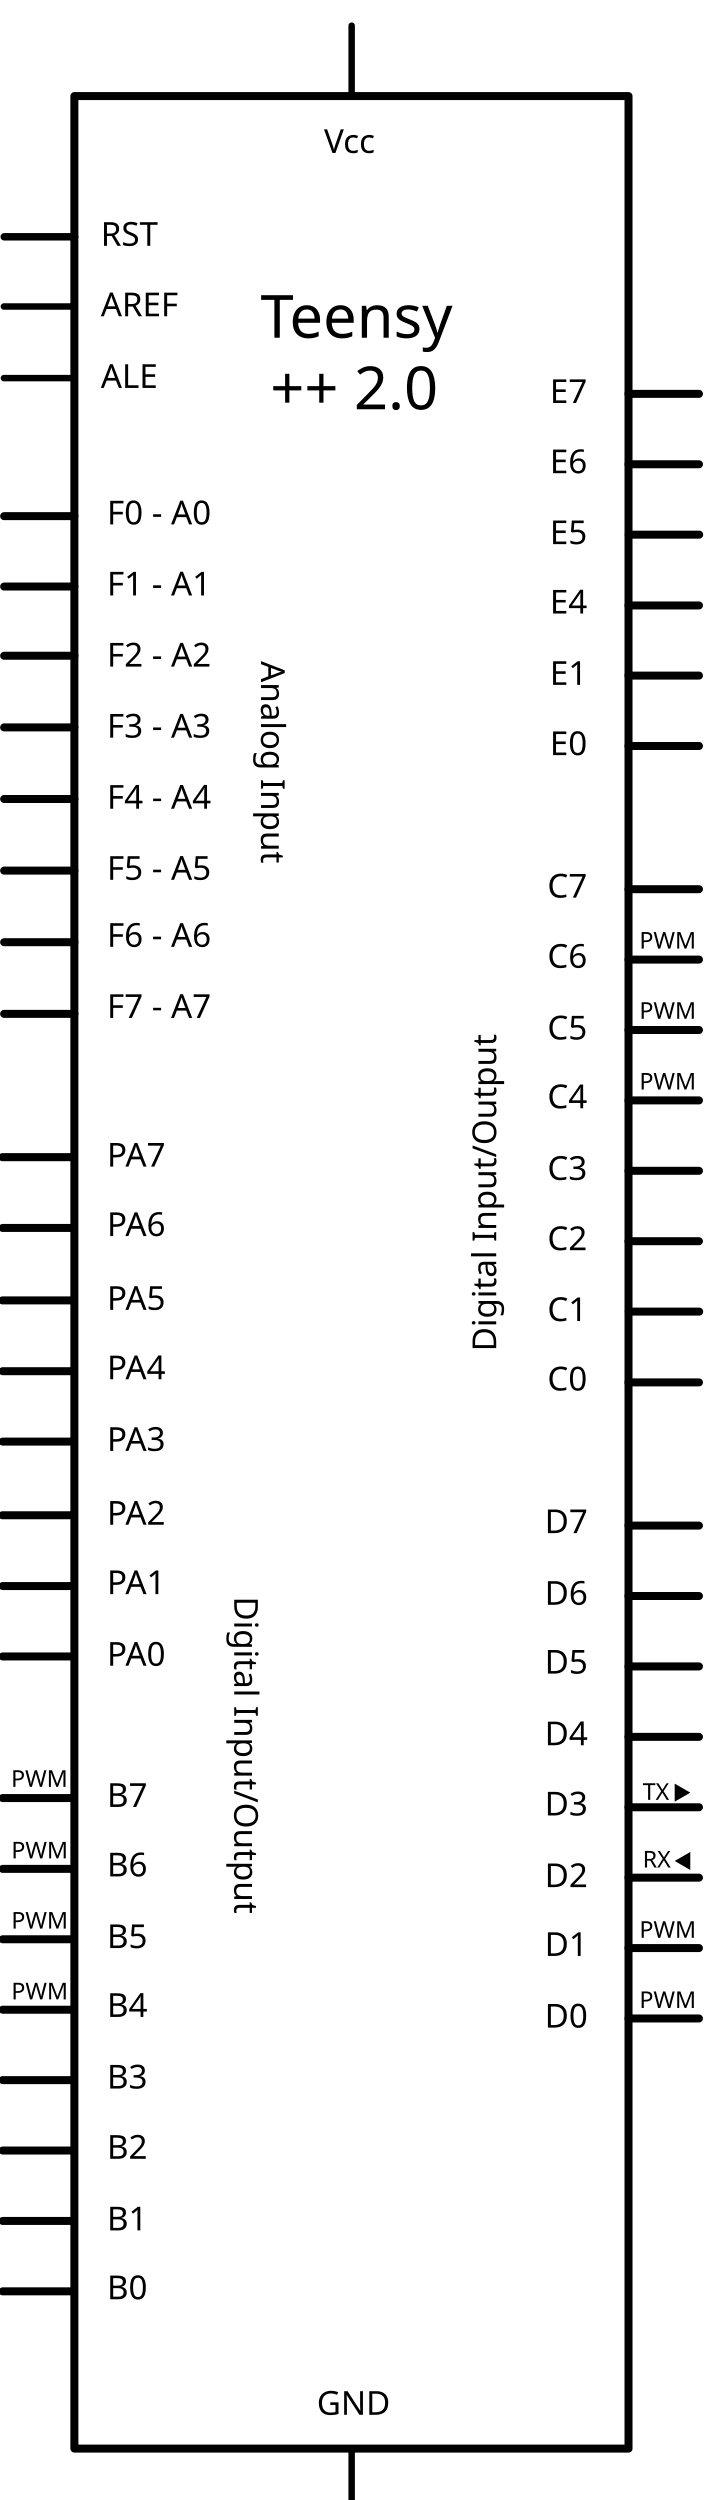
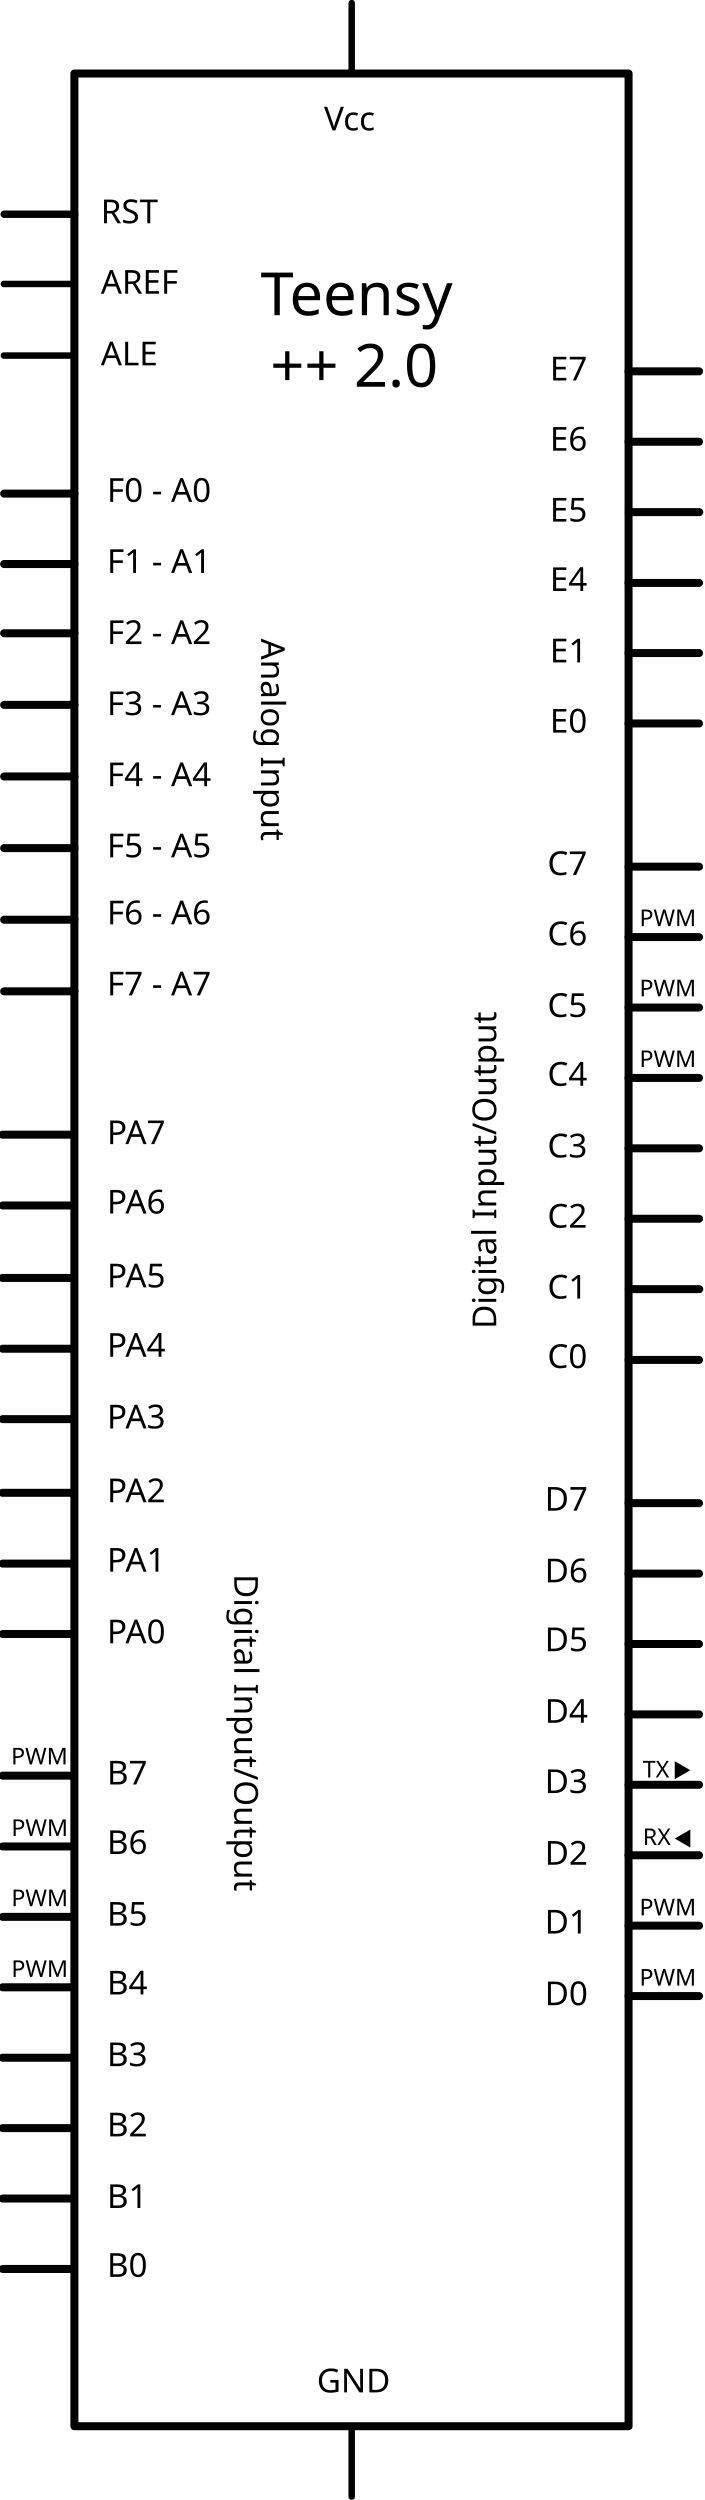
- <svg xmlns="http://www.w3.org/2000/svg" width="2.952in" x="0px" version="1.1" y="0px" height="10.472in" viewBox="0 0 212.554 753.955" baseProfile="basic" id="svg" xml:space="preserve">
+ <svg xmlns="http://www.w3.org/2000/svg" version="1.1" id="svg" x="0px" y="0px" width="212.555px" height="753.955px" viewBox="0 0 212.555 753.955" enable-background="new 0 0 212.555 753.955" xml:space="preserve">
  <g id="schematic">
-     <rect width="167.133" x="22.432" y="28.946" fill="none" height="709.532" stroke="#000000" stroke-linejoin="round" stroke-linecap="round" stroke-width="2.415" />
-     <line fill="none" stroke="#000000" stroke-linejoin="round" stroke-linecap="round" y1="71.386" stroke-width="2.249" x1="1.277" y2="71.386" x2="22.513" />
-     <line fill="none" stroke="#000000" stroke-linejoin="round" stroke-linecap="round" y1="155.645" stroke-width="2.415" x1="1.245" y2="155.645" x2="22.432" />
-     <line fill="none" stroke="#000000" stroke-linejoin="round" stroke-linecap="round" y1="176.88" stroke-width="2.415" x1="1.245" y2="176.88" x2="22.432" />
-     <line fill="none" stroke="#000000" stroke-linejoin="round" stroke-linecap="round" y1="197.751" stroke-width="2.415" x1="1.245" y2="197.751" x2="22.432" />
-     <line fill="none" stroke="#000000" stroke-linejoin="round" stroke-linecap="round" y1="219.352" stroke-width="2.415" x1="1.245" y2="219.352" x2="22.432" />
-     <line fill="none" stroke="#000000" stroke-linejoin="round" stroke-linecap="round" y1="240.95" stroke-width="2.415" x1="1.245" y2="240.95" x2="22.432" />
-     <line fill="none" stroke="#000000" stroke-linejoin="round" stroke-linecap="round" y1="262.55" stroke-width="2.415" x1="1.245" y2="262.55" x2="22.432" />
-     <line fill="none" stroke="#000000" stroke-linejoin="round" stroke-linecap="round" y1="478.329" stroke-width="2.415" x1="0.815" y2="478.329" x2="22.057" />
-     <line fill="none" stroke="#000000" stroke-linejoin="round" stroke-linecap="round" y1="499.565" stroke-width="2.415" x1="0.815" y2="499.565" x2="22.057" />
-     <line fill="none" stroke="#000000" stroke-linejoin="round" stroke-linecap="round" y1="563.638" stroke-width="2.415" x1="0.815" y2="563.638" x2="22.057" />
-     <line fill="none" stroke="#000000" stroke-linejoin="round" stroke-linecap="round" y1="584.874" stroke-width="2.415" x1="0.815" y2="584.874" x2="22.057" />
-     <line fill="none" stroke="#000000" stroke-linejoin="round" stroke-linecap="round" y1="606.111" stroke-width="2.415" x1="0.815" y2="606.111" x2="22.057" />
-     <line fill="none" stroke="#000000" stroke-linejoin="round" stroke-linecap="round" y1="627.347" stroke-width="2.415" x1="0.815" y2="627.347" x2="22.057" />
-     <line fill="none" stroke="#000000" stroke-linejoin="round" stroke-linecap="round" y1="648.582" stroke-width="2.415" x1="0.815" y2="648.582" x2="22.057" />
-     <line fill="none" stroke="#000000" stroke-linejoin="round" stroke-linecap="round" y1="669.82" stroke-width="2.415" x1="0.815" y2="669.82" x2="22.057" />
-     <line fill="none" stroke="#000000" stroke-linejoin="round" stroke-linecap="round" y1="691.057" stroke-width="2.415" x1="0.815" y2="691.057" x2="22.057" />
-     <line fill="none" stroke="#000000" stroke-linejoin="round" stroke-linecap="round" y1="118.765" stroke-width="2.415" x1="210.807" y2="118.765" x2="189.564" />
-     <line fill="none" stroke="#000000" stroke-linejoin="round" stroke-linecap="round" y1="140" stroke-width="2.415" x1="210.807" y2="140" x2="189.564" />
-     <text font-family="DroidSans" transform="matrix(1 0 0 1 30.4038 74.1035)" font-size="9.989">RST</text>
-     <text font-family="DroidSans" transform="matrix(1 0 0 1 30.4038 95.3633)" font-size="9.989">AREF</text>
-     <text font-family="DroidSans" transform="matrix(1 0 0 1 32.2759 158.1357)" font-size="9.989">F0 - A0</text>
-     <text font-family="DroidSans" transform="matrix(1 0 0 1 32.2759 179.5713)" font-size="9.989">F1 - A1</text>
-     <text font-family="DroidSans" transform="matrix(1 0 0 1 32.2759 201.0107)" font-size="9.989">F2 - A2</text>
-     <text font-family="DroidSans" transform="matrix(1 0 0 1 32.2759 222.4482)" font-size="9.989">F3 - A3</text>
-     <text font-family="DroidSans" transform="matrix(1 0 0 1 32.2759 243.8857)" font-size="9.989">F4 - A4</text>
-     <text font-family="DroidSans" transform="matrix(1 0 0 1 32.2759 265.3252)" font-size="9.989">F5 - A5</text>
-     <line fill="none" stroke="#000000" stroke-linejoin="round" stroke-linecap="round" y1="284.149" stroke-width="2.415" x1="1.245" y2="284.149" x2="22.432" />
-     <line fill="none" stroke="#000000" stroke-linejoin="round" stroke-linecap="round" y1="305.751" stroke-width="2.415" x1="1.245" y2="305.751" x2="22.432" />
-     <text font-family="DroidSans" transform="matrix(1 0 0 1 32.2759 285.5459)" font-size="9.989">F6 - A6</text>
-     <text font-family="DroidSans" transform="matrix(1 0 0 1 32.2759 306.9814)" font-size="9.989">F7 - A7</text>
-     <line fill="none" stroke="#000000" stroke-linejoin="round" stroke-linecap="round" y1="28.946" stroke-width="1.952" x1="106.064" y2="7.711" x2="106.064" />
-     <line fill="none" stroke="#000000" stroke-linejoin="round" stroke-linecap="round" y1="92.411" stroke-width="1.952" x1="22.404" y2="92.411" x2="1.169" />
-     <text font-family="DroidSans" transform="matrix(1 0 0 1 30.4038 116.9629)" font-size="9.989">ALE</text>
-     <line fill="none" stroke="#000000" stroke-linejoin="round" stroke-linecap="round" y1="114.011" stroke-width="1.952" x1="22.404" y2="114.011" x2="1.169" />
-     <text font-family="DroidSans" transform="matrix(1 0 0 1 97.7231 46.1074)" font-size="9.989">Vcc</text>
-     <text font-family="DroidSans" transform="matrix(0 1 -1 0 78.7188 199.3696)" font-size="9.989">Analog Input</text>
-     <text font-family="DroidSans" transform="matrix(1 0 0 1 32.2759 480.7656)" font-size="9.989">PA1</text>
-     <text font-family="DroidSans" transform="matrix(1 0 0 1 32.2759 502.375)" font-size="9.989">PA0</text>
-     <text font-family="DroidSans" transform="matrix(1 0 0 1 32.2759 565.9131)" font-size="9.989">B6</text>
-     <text font-family="DroidSans" transform="matrix(1 0 0 1 32.2759 587.5244)" font-size="9.989">B5</text>
-     <text font-family="DroidSans" transform="matrix(1 0 0 1 32.2759 608.2822)" font-size="9.989">B4</text>
-     <text font-family="DroidSans" transform="matrix(1 0 0 1 32.2759 629.8877)" font-size="9.989">B3</text>
-     <text font-family="DroidSans" transform="matrix(1 0 0 1 32.2759 651.0713)" font-size="9.989">B2</text>
-     <text font-family="DroidSans" transform="matrix(1 0 0 1 32.2759 672.6787)" font-size="9.989">B1</text>
-     <text font-family="DroidSans" transform="matrix(1 0 0 1 3.4248 602.9922)" font-size="6.992">PWM</text>
-     <text font-family="DroidSans" transform="matrix(1 0 0 1 3.4248 581.6543)" font-size="6.992">PWM</text>
-     <text font-family="DroidSans" transform="matrix(1 0 0 1 3.4248 560.4805)" font-size="6.992">PWM</text>
-     <text font-family="DroidSans" transform="matrix(1 0 0 1 3.3472 538.8926)" font-size="6.992">PWM</text>
-     <text font-family="DroidSans" transform="matrix(1 0 0 1 32.2759 693.4346)" font-size="9.989">B0</text>
-     <text font-family="DroidSans" transform="matrix(1 0 0 1 165.8496 121.5166)" font-size="9.989">E7</text>
-     <text font-family="DroidSans" transform="matrix(1 0 0 1 165.8496 142.6982)" font-size="9.989">E6</text>
-     <text font-family="DroidSans" transform="matrix(0 -1 1 0 149.6582 407.5244)" font-size="9.989">Digital Input/Output</text>
-     <text font-family="DroidSans" transform="matrix(0 1 -1 0 70.6445 481.498)" font-size="9.989">Digital Input/Output</text>
+     <rect x="22.433" y="22.168" fill="none" stroke="#000000" stroke-width="2.415" stroke-linecap="round" stroke-linejoin="round" width="167.133" height="709.532" />
+     <line fill="none" stroke="#000000" stroke-width="2.249" stroke-linecap="round" stroke-linejoin="round" x1="1.278" y1="64.609" x2="22.514" y2="64.609" />
+     <line fill="none" stroke="#000000" stroke-width="2.415" stroke-linecap="round" stroke-linejoin="round" x1="1.245" y1="148.867" x2="22.433" y2="148.867" />
+     <line fill="none" stroke="#000000" stroke-width="2.415" stroke-linecap="round" stroke-linejoin="round" x1="1.245" y1="170.103" x2="22.433" y2="170.103" />
+     <line fill="none" stroke="#000000" stroke-width="2.415" stroke-linecap="round" stroke-linejoin="round" x1="1.245" y1="190.974" x2="22.433" y2="190.974" />
+     <line fill="none" stroke="#000000" stroke-width="2.415" stroke-linecap="round" stroke-linejoin="round" x1="1.245" y1="212.574" x2="22.433" y2="212.574" />
+     <line fill="none" stroke="#000000" stroke-width="2.415" stroke-linecap="round" stroke-linejoin="round" x1="1.245" y1="234.173" x2="22.433" y2="234.173" />
+     <line fill="none" stroke="#000000" stroke-width="2.415" stroke-linecap="round" stroke-linejoin="round" x1="1.245" y1="255.773" x2="22.433" y2="255.773" />
+     <line fill="none" stroke="#000000" stroke-width="2.415" stroke-linecap="round" stroke-linejoin="round" x1="0.816" y1="471.551" x2="22.058" y2="471.551" />
+     <line fill="none" stroke="#000000" stroke-width="2.415" stroke-linecap="round" stroke-linejoin="round" x1="0.816" y1="492.787" x2="22.058" y2="492.787" />
+     <line fill="none" stroke="#000000" stroke-width="2.415" stroke-linecap="round" stroke-linejoin="round" x1="0.816" y1="556.861" x2="22.058" y2="556.861" />
+     <line fill="none" stroke="#000000" stroke-width="2.415" stroke-linecap="round" stroke-linejoin="round" x1="0.816" y1="578.096" x2="22.058" y2="578.096" />
+     <line fill="none" stroke="#000000" stroke-width="2.415" stroke-linecap="round" stroke-linejoin="round" x1="0.816" y1="599.333" x2="22.058" y2="599.333" />
+     <line fill="none" stroke="#000000" stroke-width="2.415" stroke-linecap="round" stroke-linejoin="round" x1="0.816" y1="620.57" x2="22.058" y2="620.57" />
+     <line fill="none" stroke="#000000" stroke-width="2.415" stroke-linecap="round" stroke-linejoin="round" x1="0.816" y1="641.804" x2="22.058" y2="641.804" />
+     <line fill="none" stroke="#000000" stroke-width="2.415" stroke-linecap="round" stroke-linejoin="round" x1="0.816" y1="663.042" x2="22.058" y2="663.042" />
+     <line fill="none" stroke="#000000" stroke-width="2.415" stroke-linecap="round" stroke-linejoin="round" x1="0.816" y1="684.28" x2="22.058" y2="684.28" />
+     <line fill="none" stroke="#000000" stroke-width="2.415" stroke-linecap="round" stroke-linejoin="round" x1="210.808" y1="111.988" x2="189.564" y2="111.988" />
+     <line fill="none" stroke="#000000" stroke-width="2.415" stroke-linecap="round" stroke-linejoin="round" x1="210.808" y1="133.223" x2="189.564" y2="133.223" />
+     <text transform="matrix(1 0 0 1 30.4041 67.3264)" font-family="'DroidSans'" font-size="9.989">RST</text>
+     <text transform="matrix(1 0 0 1 30.4041 88.5862)" font-family="'DroidSans'" font-size="9.989">AREF</text>
+     <text transform="matrix(1 0 0 1 32.2761 151.3577)" font-family="'DroidSans'" font-size="9.989">F0 - A0</text>
+     <text transform="matrix(1 0 0 1 32.2761 172.7932)" font-family="'DroidSans'" font-size="9.989">F1 - A1</text>
+     <text transform="matrix(1 0 0 1 32.2761 194.2327)" font-family="'DroidSans'" font-size="9.989">F2 - A2</text>
+     <text transform="matrix(1 0 0 1 32.2761 215.6702)" font-family="'DroidSans'" font-size="9.989">F3 - A3</text>
+     <text transform="matrix(1 0 0 1 32.2761 237.1077)" font-family="'DroidSans'" font-size="9.989">F4 - A4</text>
+     <text transform="matrix(1 0 0 1 32.2761 258.5471)" font-family="'DroidSans'" font-size="9.989">F5 - A5</text>
+     <line fill="none" stroke="#000000" stroke-width="2.415" stroke-linecap="round" stroke-linejoin="round" x1="1.245" y1="277.371" x2="22.433" y2="277.371" />
+     <line fill="none" stroke="#000000" stroke-width="2.415" stroke-linecap="round" stroke-linejoin="round" x1="1.245" y1="298.973" x2="22.433" y2="298.973" />
+     <text transform="matrix(1 0 0 1 32.2761 278.7678)" font-family="'DroidSans'" font-size="9.989">F6 - A6</text>
+     <text transform="matrix(1 0 0 1 32.2761 300.2034)" font-family="'DroidSans'" font-size="9.989">F7 - A7</text>
+     <line fill="none" stroke="#000000" stroke-width="1.952" stroke-linecap="round" stroke-linejoin="round" x1="106.065" y1="22.168" x2="106.065" y2="0.934" />
+     <line fill="none" stroke="#000000" stroke-width="1.952" stroke-linecap="round" stroke-linejoin="round" x1="22.405" y1="85.634" x2="1.169" y2="85.634" />
+     <text transform="matrix(1 0 0 1 30.4041 110.1858)" font-family="'DroidSans'" font-size="9.989">ALE</text>
+     <line fill="none" stroke="#000000" stroke-width="1.952" stroke-linecap="round" stroke-linejoin="round" x1="22.405" y1="107.234" x2="1.169" y2="107.234" />
+     <text transform="matrix(1 0 0 1 97.7234 39.3303)" font-family="'DroidSans'" font-size="9.989">Vcc</text>
+     <text transform="matrix(0 1 -1 0 78.7185 192.592)" font-family="'DroidSans'" font-size="9.989">Analog Input</text>
+     <text transform="matrix(1 0 0 1 32.2761 473.9875)" font-family="'DroidSans'" font-size="9.989">PA1</text>
+     <text transform="matrix(1 0 0 1 32.2761 495.5979)" font-family="'DroidSans'" font-size="9.989">PA0</text>
+     <text transform="matrix(1 0 0 1 32.2761 559.135)" font-family="'DroidSans'" font-size="9.989">B6</text>
+     <text transform="matrix(1 0 0 1 32.2761 580.7463)" font-family="'DroidSans'" font-size="9.989">B5</text>
+     <text transform="matrix(1 0 0 1 32.2761 601.5042)" font-family="'DroidSans'" font-size="9.989">B4</text>
+     <text transform="matrix(1 0 0 1 32.2761 623.1096)" font-family="'DroidSans'" font-size="9.989">B3</text>
+     <text transform="matrix(1 0 0 1 32.2761 644.2932)" font-family="'DroidSans'" font-size="9.989">B2</text>
+     <text transform="matrix(1 0 0 1 32.2761 665.9006)" font-family="'DroidSans'" font-size="9.989">B1</text>
+     <text transform="matrix(1 0 0 1 3.425 596.2151)" font-family="'DroidSans'" font-size="6.992">PWM</text>
+     <text transform="matrix(1 0 0 1 3.425 574.8772)" font-family="'DroidSans'" font-size="6.992">PWM</text>
+     <text transform="matrix(1 0 0 1 3.425 553.7034)" font-family="'DroidSans'" font-size="6.992">PWM</text>
+     <text transform="matrix(1 0 0 1 3.3474 532.1155)" font-family="'DroidSans'" font-size="6.992">PWM</text>
+     <text transform="matrix(1 0 0 1 32.2761 686.6565)" font-family="'DroidSans'" font-size="9.989">B0</text>
+     <text transform="matrix(1 0 0 1 165.8494 114.7385)" font-family="'DroidSans'" font-size="9.989">E7</text>
+     <text transform="matrix(1 0 0 1 165.8494 135.9202)" font-family="'DroidSans'" font-size="9.989">E6</text>
+     <text transform="matrix(0 -1 1 0 149.658 400.7463)" font-family="'DroidSans'" font-size="9.989">Digital Input/Output</text>
+     <text transform="matrix(0 1 -1 0 70.6443 474.72)" font-family="'DroidSans'" font-size="9.989">Digital Input/Output</text>
    <g>
-       <text font-family="DroidSans" transform="matrix(1 0 0 1 78.5713 101.8359)" font-size="17.98">Teensy</text>
-       <text font-family="DroidSans" transform="matrix(1 0 0 1 81.5112 123.4111)" font-size="17.98">++ 2.0</text>
+       <text transform="matrix(1 0 0 1 78.5715 95.0579)" font-family="'DroidSans'" font-size="17.98">Teensy</text>
+       <text transform="matrix(1 0 0 1 81.5115 116.6331)" font-family="'DroidSans'" font-size="17.98">++ 2.0</text>
    </g>
-     <line fill="none" stroke="#000000" stroke-linejoin="round" stroke-linecap="round" y1="759.714" stroke-width="1.952" x1="106.064" y2="738.477" x2="106.064" />
-     <text font-family="DroidSans" transform="matrix(1 0 0 1 95.5591 728.29)" font-size="9.989">GND</text>
-     <line fill="none" stroke="#000000" stroke-linejoin="round" stroke-linecap="round" y1="456.978" stroke-width="2.415" x1="0.741" y2="456.978" x2="21.983" />
-     <text font-family="DroidSans" transform="matrix(1 0 0 1 32.2759 459.832)" font-size="9.989">PA2</text>
-     <line fill="none" stroke="#000000" stroke-linejoin="round" stroke-linecap="round" y1="413.53" stroke-width="2.415" x1="0.815" y2="413.53" x2="22.057" />
-     <line fill="none" stroke="#000000" stroke-linejoin="round" stroke-linecap="round" y1="434.767" stroke-width="2.415" x1="0.815" y2="434.767" x2="22.057" />
-     <text font-family="DroidSans" transform="matrix(1 0 0 1 32.2759 415.9658)" font-size="9.989">PA4</text>
-     <text font-family="DroidSans" transform="matrix(1 0 0 1 32.2759 437.5752)" font-size="9.989">PA3</text>
-     <line fill="none" stroke="#000000" stroke-linejoin="round" stroke-linecap="round" y1="392.179" stroke-width="2.415" x1="0.741" y2="392.179" x2="21.983" />
-     <text font-family="DroidSans" transform="matrix(1 0 0 1 32.2759 395.0322)" font-size="9.989">PA5</text>
-     <line fill="none" stroke="#000000" stroke-linejoin="round" stroke-linecap="round" y1="370.33" stroke-width="2.415" x1="0.815" y2="370.33" x2="22.057" />
-     <text font-family="DroidSans" transform="matrix(1 0 0 1 32.2759 372.7656)" font-size="9.989">PA6</text>
-     <line fill="none" stroke="#000000" stroke-linejoin="round" stroke-linecap="round" y1="348.979" stroke-width="2.415" x1="0.741" y2="348.979" x2="21.983" />
-     <text font-family="DroidSans" transform="matrix(1 0 0 1 32.2759 351.832)" font-size="9.989">PA7</text>
-     <line fill="none" stroke="#000000" stroke-linejoin="round" stroke-linecap="round" y1="182.576" stroke-width="2.415" x1="210.807" y2="182.576" x2="189.564" />
-     <line fill="none" stroke="#000000" stroke-linejoin="round" stroke-linecap="round" y1="268.15" stroke-width="2.415" x1="210.807" y2="268.15" x2="189.564" />
-     <line fill="none" stroke="#000000" stroke-linejoin="round" stroke-linecap="round" y1="289.386" stroke-width="2.415" x1="210.807" y2="289.386" x2="189.564" />
-     <line fill="none" stroke="#000000" stroke-linejoin="round" stroke-linecap="round" y1="310.624" stroke-width="2.415" x1="210.807" y2="310.624" x2="189.564" />
-     <line fill="none" stroke="#000000" stroke-linejoin="round" stroke-linecap="round" y1="331.86" stroke-width="2.415" x1="210.807" y2="331.86" x2="189.564" />
-     <line fill="none" stroke="#000000" stroke-linejoin="round" stroke-linecap="round" y1="353.096" stroke-width="2.415" x1="210.807" y2="353.096" x2="189.564" />
-     <line fill="none" stroke="#000000" stroke-linejoin="round" stroke-linecap="round" y1="374.331" stroke-width="2.415" x1="210.807" y2="374.331" x2="189.564" />
-     <text font-family="DroidSans" transform="matrix(1 0 0 1 165.8496 185.0127)" font-size="9.989">E4</text>
-     <text font-family="DroidSans" transform="matrix(1 0 0 1 165.0977 270.6904)" font-size="9.989">C7</text>
-     <text font-family="DroidSans" transform="matrix(1 0 0 1 165.0977 291.874)" font-size="9.989">C6</text>
-     <text font-family="DroidSans" transform="matrix(1 0 0 1 165.0977 313.4814)" font-size="9.989">C5</text>
-     <text font-family="DroidSans" transform="matrix(1 0 0 1 192.8545 328.5898)" font-size="6.992">PWM</text>
-     <text font-family="DroidSans" transform="matrix(1 0 0 1 192.8545 307.252)" font-size="6.992">PWM</text>
-     <text font-family="DroidSans" transform="matrix(1 0 0 1 192.8545 286.0781)" font-size="6.992">PWM</text>
-     <text font-family="DroidSans" transform="matrix(1 0 0 1 192.8545 605.6025)" font-size="6.992">PWM</text>
-     <text font-family="DroidSans" transform="matrix(1 0 0 1 192.8545 584.4287)" font-size="6.992">PWM</text>
-     <text font-family="DroidSans" transform="matrix(1 0 0 1 165.0977 334.2373)" font-size="9.989">C4</text>
-     <text font-family="DroidSans" transform="matrix(1 0 0 1 165.0977 355.8467)" font-size="9.989">C3</text>
-     <text font-family="DroidSans" transform="matrix(1 0 0 1 165.0977 377.0283)" font-size="9.989">C2</text>
-     <line fill="none" stroke="#000000" stroke-linejoin="round" stroke-linecap="round" y1="161.225" stroke-width="2.415" x1="210.881" y2="161.225" x2="189.639" />
-     <text font-family="DroidSans" transform="matrix(1 0 0 1 165.8496 164.0791)" font-size="9.989">E5</text>
-     <line fill="none" stroke="#000000" stroke-linejoin="round" stroke-linecap="round" y1="416.917" stroke-width="2.415" x1="210.807" y2="416.917" x2="189.564" />
-     <line fill="none" stroke="#000000" stroke-linejoin="round" stroke-linecap="round" y1="203.727" stroke-width="2.415" x1="210.807" y2="203.727" x2="189.564" />
-     <line fill="none" stroke="#000000" stroke-linejoin="round" stroke-linecap="round" y1="224.963" stroke-width="2.415" x1="210.807" y2="224.963" x2="189.564" />
-     <line fill="none" stroke="#000000" stroke-linejoin="round" stroke-linecap="round" y1="460.103" stroke-width="2.415" x1="210.807" y2="460.103" x2="189.564" />
-     <line fill="none" stroke="#000000" stroke-linejoin="round" stroke-linecap="round" y1="481.339" stroke-width="2.415" x1="210.807" y2="481.339" x2="189.564" />
-     <line fill="none" stroke="#000000" stroke-linejoin="round" stroke-linecap="round" y1="502.576" stroke-width="2.415" x1="210.807" y2="502.576" x2="189.564" />
-     <line fill="none" stroke="#000000" stroke-linejoin="round" stroke-linecap="round" y1="523.812" stroke-width="2.415" x1="210.807" y2="523.812" x2="189.564" />
-     <line fill="none" stroke="#000000" stroke-linejoin="round" stroke-linecap="round" y1="545.047" stroke-width="2.415" x1="210.807" y2="545.047" x2="189.564" />
-     <line fill="none" stroke="#000000" stroke-linejoin="round" stroke-linecap="round" y1="566.285" stroke-width="2.415" x1="210.807" y2="566.285" x2="189.564" />
-     <line fill="none" stroke="#000000" stroke-linejoin="round" stroke-linecap="round" y1="587.521" stroke-width="2.415" x1="210.807" y2="587.521" x2="189.564" />
-     <line fill="none" stroke="#000000" stroke-linejoin="round" stroke-linecap="round" y1="608.757" stroke-width="2.415" x1="210.807" y2="608.757" x2="189.564" />
-     <line fill="none" stroke="#000000" stroke-linejoin="round" stroke-linecap="round" y1="542.279" stroke-width="2.415" x1="0.81" y2="542.279" x2="22.052" />
-     <text font-family="DroidSans" transform="matrix(1 0 0 1 165.0977 419.3535)" font-size="9.989">C0</text>
-     <text font-family="DroidSans" transform="matrix(1 0 0 1 165.8477 206.5361)" font-size="9.989">E1</text>
-     <text font-family="DroidSans" transform="matrix(1 0 0 1 165.8477 227.7178)" font-size="9.989">E0</text>
-     <text font-family="DroidSans" transform="matrix(1 0 0 1 164.2871 462.377)" font-size="9.989">D7</text>
-     <text font-family="DroidSans" transform="matrix(1 0 0 1 164.2871 483.9883)" font-size="9.989">D6</text>
-     <text font-family="DroidSans" transform="matrix(1 0 0 1 164.2871 504.7461)" font-size="9.989">D5</text>
-     <text font-family="DroidSans" transform="matrix(1 0 0 1 164.2871 526.3516)" font-size="9.989">D4</text>
-     <text font-family="DroidSans" transform="matrix(1 0 0 1 164.2871 547.5352)" font-size="9.989">D3</text>
-     <text font-family="DroidSans" transform="matrix(1 0 0 1 164.2871 569.1426)" font-size="9.989">D2</text>
-     <text font-family="DroidSans" transform="matrix(1 0 0 1 193.8467 542.8242)" font-size="6.992">TX</text>
-     <text font-family="DroidSans" transform="matrix(1 0 0 1 193.8467 563.2217)" font-size="6.992">RX</text>
-     <text font-family="DroidSans" transform="matrix(1 0 0 1 164.2871 589.8984)" font-size="9.989">D1</text>
-     <text font-family="DroidSans" transform="matrix(1 0 0 1 164.2871 611.5078)" font-size="9.989">D0</text>
-     <text font-family="DroidSans" transform="matrix(1 0 0 1 32.2759 544.9443)" font-size="9.989">B7</text>
-     <polygon points="203.49,537.928 208.197,540.644 203.49,543.361 " />
-     <polygon points="208.197,563.973 203.49,561.25 208.197,558.535 " />
-     <line fill="none" stroke="#000000" stroke-linejoin="round" stroke-linecap="round" y1="395.565" stroke-width="2.415" x1="210.881" y2="395.565" x2="189.639" />
-     <text font-family="DroidSans" transform="matrix(1 0 0 1 165.0977 398.4199)" font-size="9.989">C1</text>
-     <rect width="10.486" x="1.169" y="112.962" fill="none" height="2.1" id="connector53pin" />
-     <rect width="1.994" x="1.169" y="112.962" fill="none" height="2.1" />
-     <rect width="10.486" x="0.743" y="347.76" fill="none" height="2.1" id="connector52pin" />
-     <rect width="1.99" x="0.743" y="347.76" fill="none" height="2.1" />
-     <rect width="10.488" x="0.815" y="369.111" fill="none" height="2.098" id="connector51pin" />
-     <rect width="1.992" x="0.815" y="369.111" fill="none" height="2.098" />
-     <rect width="10.486" x="0.743" y="390.96" fill="none" height="2.1" id="connector50pin" />
-     <rect width="1.99" x="0.743" y="390.96" fill="none" height="2.1" />
-     <rect width="10.488" x="0.815" y="412.312" fill="none" height="2.098" id="connector49pin" />
-     <rect width="1.992" x="0.815" y="412.312" fill="none" height="2.098" />
-     <rect width="10.488" x="0.815" y="433.55" fill="none" height="2.098" id="connector48pin" />
-     <rect width="1.992" x="0.815" y="433.55" fill="none" height="2.098" />
-     <rect width="10.486" x="0.743" y="455.759" fill="none" height="2.1" id="connector47pin" />
-     <rect width="1.99" x="0.743" y="455.759" fill="none" height="2.1" />
-     <rect width="10.488" x="0.815" y="477.11" fill="none" height="2.1" id="connector46pin" />
-     <rect width="1.992" x="0.815" y="477.11" fill="none" height="2.1" />
-     <rect width="10.488" x="0.815" y="498.351" fill="none" height="2.098" id="connector45pin" />
-     <rect width="1.992" x="0.815" y="498.351" fill="none" height="2.098" />
-     <rect width="10.486" x="200.393" y="160.006" fill="none" height="2.1" id="connector44pin" />
-     <rect width="1.99" x="208.889" y="160.006" fill="none" height="2.1" />
-     <rect width="10.487" x="200.318" y="181.357" fill="none" height="2.099" id="connector43pin" />
-     <rect width="1.992" x="208.814" y="181.357" fill="none" height="2.099" />
-     <rect width="2.099" x="105.015" y="7.711" fill="none" height="10.487" id="connector42pin" />
-     <rect width="2.099" x="105.015" y="7.711" fill="none" height="1.995" />
-     <rect width="10.488" x="0.815" y="562.42" fill="none" height="2.099" id="connector41pin" />
-     <rect width="1.992" x="0.815" y="562.42" fill="none" height="2.099" />
-     <rect width="10.488" x="0.815" y="583.657" fill="none" height="2.099" id="connector40pin" />
-     <rect width="1.992" x="0.815" y="583.657" fill="none" height="2.099" />
-     <rect width="10.488" x="0.815" y="604.893" fill="none" height="2.103" id="connector39pin" />
-     <rect width="1.992" x="0.815" y="604.893" fill="none" height="2.103" />
-     <rect width="10.488" x="0.815" y="626.13" fill="none" height="2.104" id="connector38pin" />
-     <rect width="1.992" x="0.815" y="626.13" fill="none" height="2.104" />
-     <rect width="10.488" x="0.815" y="647.367" fill="none" height="2.099" id="connector37pin" />
-     <rect width="1.992" x="0.815" y="647.367" fill="none" height="2.099" />
-     <rect width="10.488" x="0.815" y="668.602" fill="none" height="2.103" id="connector36pin" />
-     <rect width="1.992" x="0.815" y="668.602" fill="none" height="2.103" />
-     <rect width="10.488" x="0.815" y="689.839" fill="none" height="2.101" id="connector35pin" />
-     <rect width="1.992" x="0.815" y="689.839" fill="none" height="2.101" />
-     <rect width="10.487" x="200.318" y="117.545" fill="none" height="2.103" id="connector34pin" />
-     <rect width="1.992" x="208.814" y="117.545" fill="none" height="2.103" />
-     <rect width="10.487" x="200.318" y="138.781" fill="none" height="2.102" id="connector33pin" />
-     <rect width="1.992" x="208.814" y="138.781" fill="none" height="2.102" />
-     <rect width="2.099" x="105.015" y="749.227" fill="none" height="10.485" id="connector32pin" />
-     <rect width="2.099" x="105.015" y="757.722" fill="none" height="1.992" />
-     <rect width="10.486" x="1.169" y="91.362" fill="none" height="2.1" id="connector31pin" />
-     <rect width="1.994" x="1.169" y="91.362" fill="none" height="2.1" />
-     <rect width="10.487" x="1.245" y="154.566" fill="none" height="2.1" id="connector30pin" />
-     <rect width="1.995" x="1.245" y="154.566" fill="none" height="2.1" />
-     <rect width="10.487" x="1.245" y="175.805" fill="none" height="2.101" id="connector29pin" />
-     <rect width="1.995" x="1.245" y="175.805" fill="none" height="2.101" />
-     <rect width="10.487" x="1.245" y="196.701" fill="none" height="2.103" id="connector28pin" />
-     <rect width="1.995" x="1.245" y="196.701" fill="none" height="2.103" />
-     <rect width="10.487" x="1.245" y="218.272" fill="none" height="2.101" id="connector27pin" />
-     <rect width="1.995" x="1.245" y="218.272" fill="none" height="2.101" />
-     <rect width="10.487" x="1.245" y="239.899" fill="none" height="2.101" id="connector26pin" />
-     <rect width="1.995" x="1.245" y="239.899" fill="none" height="2.101" />
-     <rect width="10.487" x="1.245" y="261.502" fill="none" height="2.1" id="connector25pin" />
-     <rect width="1.995" x="1.245" y="261.502" fill="none" height="2.1" />
-     <rect width="10.487" x="1.245" y="283.104" fill="none" height="2.101" id="connector24pin" />
-     <rect width="1.995" x="1.245" y="283.104" fill="none" height="2.101" />
-     <rect width="10.487" x="1.245" y="304.701" fill="none" height="2.102" id="connector23pin" />
-     <rect width="1.995" x="1.245" y="304.701" fill="none" height="2.102" />
-     <rect width="10.488" x="1.275" y="70.505" fill="none" height="2.099" id="connector22pin" />
-     <rect width="1.995" x="1.275" y="70.505" fill="none" height="2.099" />
-     <rect width="2.099" x="105.015" y="749.227" fill="none" height="10.485" id="connector21pin" />
-     <rect width="2.099" x="105.015" y="757.722" fill="none" height="1.992" />
-     <rect width="2.099" x="105.015" y="7.711" fill="none" height="10.487" id="connector20pin" />
-     <rect width="2.099" x="105.015" y="7.711" fill="none" height="1.995" />
-     <rect width="10.487" x="200.318" y="266.934" fill="none" height="2.104" id="connector19pin" />
-     <rect width="1.992" x="208.814" y="266.934" fill="none" height="2.104" />
-     <rect width="10.487" x="200.318" y="288.171" fill="none" height="2.099" id="connector18pin" />
-     <rect width="1.992" x="208.814" y="288.171" fill="none" height="2.099" />
-     <rect width="10.487" x="200.318" y="309.405" fill="none" height="2.103" id="connector17pin" />
-     <rect width="1.992" x="208.814" y="309.405" fill="none" height="2.103" />
-     <rect width="10.487" x="200.318" y="330.643" fill="none" height="2.101" id="connector16pin" />
-     <rect width="1.992" x="208.814" y="330.643" fill="none" height="2.101" />
-     <rect width="10.487" x="200.318" y="351.876" fill="none" height="2.103" id="connector15pin" />
-     <rect width="1.992" x="208.814" y="351.876" fill="none" height="2.103" />
-     <rect width="10.487" x="200.318" y="373.112" fill="none" height="2.102" id="connector14pin" />
-     <rect width="1.992" x="208.814" y="373.112" fill="none" height="2.102" />
-     <rect width="10.486" x="200.393" y="394.347" fill="none" height="2.1" id="connector13pin" />
-     <rect width="1.99" x="208.889" y="394.347" fill="none" height="2.1" />
-     <rect width="10.487" x="200.318" y="415.698" fill="none" height="2.099" id="connector12pin" />
-     <rect width="1.992" x="208.814" y="415.698" fill="none" height="2.099" />
-     <rect width="10.487" x="200.318" y="202.511" fill="none" height="2.097" id="connector11pin" />
-     <rect width="1.992" x="208.814" y="202.511" fill="none" height="2.097" />
-     <rect width="10.487" x="200.318" y="223.745" fill="none" height="2.101" id="connector10pin" />
-     <rect width="1.992" x="208.814" y="223.745" fill="none" height="2.101" />
-     <rect width="10.487" x="200.318" y="458.885" fill="none" height="2.099" id="connector9pin" />
-     <rect width="1.992" x="208.814" y="458.885" fill="none" height="2.099" />
-     <rect width="10.487" x="200.318" y="480.122" fill="none" height="2.099" id="connector8pin" />
-     <rect width="1.992" x="208.814" y="480.122" fill="none" height="2.099" />
-     <rect width="10.487" x="200.318" y="501.357" fill="none" height="2.103" id="connector7pin" />
-     <rect width="1.992" x="208.814" y="501.357" fill="none" height="2.103" />
-     <rect width="10.487" x="200.318" y="522.595" fill="none" height="2.104" id="connector6pin" />
-     <rect width="1.992" x="208.814" y="522.595" fill="none" height="2.104" />
-     <rect width="10.487" x="200.318" y="543.832" fill="none" height="2.099" id="connector5pin" />
-     <rect width="1.992" x="208.814" y="543.832" fill="none" height="2.099" />
-     <rect width="10.487" x="200.318" y="565.066" fill="none" height="2.103" id="connector4pin" />
-     <rect width="1.992" x="208.814" y="565.066" fill="none" height="2.103" />
-     <rect width="10.487" x="200.318" y="586.304" fill="none" height="2.101" id="connector3pin" />
-     <rect width="1.992" x="208.814" y="586.304" fill="none" height="2.101" />
-     <rect width="10.487" x="200.318" y="607.537" fill="none" height="2.103" id="connector2pin" />
-     <rect width="1.992" x="208.814" y="607.537" fill="none" height="2.103" />
-     <rect width="10.487" x="0.811" y="541.061" fill="none" height="2.102" id="connector1pin" />
-     <rect width="1.992" x="0.81" y="541.061" fill="none" height="2.102" />
-     <rect width="2.099" x="105.015" y="749.227" fill="none" height="10.485" id="connector0pin" />
-     <rect width="2.099" x="105.015" y="757.722" fill="none" height="1.992" />
+     <line fill="none" stroke="#000000" stroke-width="1.952" stroke-linecap="round" stroke-linejoin="round" x1="106.065" y1="752.937" x2="106.065" y2="731.699" />
+     <text transform="matrix(1 0 0 1 95.5593 721.512)" font-family="'DroidSans'" font-size="9.989">GND</text>
+     <line fill="none" stroke="#000000" stroke-width="2.415" stroke-linecap="round" stroke-linejoin="round" x1="0.741" y1="450.2" x2="21.984" y2="450.2" />
+     <text transform="matrix(1 0 0 1 32.2761 453.054)" font-family="'DroidSans'" font-size="9.989">PA2</text>
+     <line fill="none" stroke="#000000" stroke-width="2.415" stroke-linecap="round" stroke-linejoin="round" x1="0.816" y1="406.752" x2="22.058" y2="406.752" />
+     <line fill="none" stroke="#000000" stroke-width="2.415" stroke-linecap="round" stroke-linejoin="round" x1="0.816" y1="427.99" x2="22.058" y2="427.99" />
+     <text transform="matrix(1 0 0 1 32.2761 409.1877)" font-family="'DroidSans'" font-size="9.989">PA4</text>
+     <text transform="matrix(1 0 0 1 32.2761 430.7971)" font-family="'DroidSans'" font-size="9.989">PA3</text>
+     <line fill="none" stroke="#000000" stroke-width="2.415" stroke-linecap="round" stroke-linejoin="round" x1="0.741" y1="385.402" x2="21.984" y2="385.402" />
+     <text transform="matrix(1 0 0 1 32.2761 388.2542)" font-family="'DroidSans'" font-size="9.989">PA5</text>
+     <line fill="none" stroke="#000000" stroke-width="2.415" stroke-linecap="round" stroke-linejoin="round" x1="0.816" y1="363.552" x2="22.058" y2="363.552" />
+     <text transform="matrix(1 0 0 1 32.2761 365.9875)" font-family="'DroidSans'" font-size="9.989">PA6</text>
+     <line fill="none" stroke="#000000" stroke-width="2.415" stroke-linecap="round" stroke-linejoin="round" x1="0.741" y1="342.201" x2="21.984" y2="342.201" />
+     <text transform="matrix(1 0 0 1 32.2761 345.054)" font-family="'DroidSans'" font-size="9.989">PA7</text>
+     <line fill="none" stroke="#000000" stroke-width="2.415" stroke-linecap="round" stroke-linejoin="round" x1="210.808" y1="175.799" x2="189.564" y2="175.799" />
+     <line fill="none" stroke="#000000" stroke-width="2.415" stroke-linecap="round" stroke-linejoin="round" x1="210.808" y1="261.372" x2="189.564" y2="261.372" />
+     <line fill="none" stroke="#000000" stroke-width="2.415" stroke-linecap="round" stroke-linejoin="round" x1="210.808" y1="282.609" x2="189.564" y2="282.609" />
+     <line fill="none" stroke="#000000" stroke-width="2.415" stroke-linecap="round" stroke-linejoin="round" x1="210.808" y1="303.846" x2="189.564" y2="303.846" />
+     <line fill="none" stroke="#000000" stroke-width="2.415" stroke-linecap="round" stroke-linejoin="round" x1="210.808" y1="325.082" x2="189.564" y2="325.082" />
+     <line fill="none" stroke="#000000" stroke-width="2.415" stroke-linecap="round" stroke-linejoin="round" x1="210.808" y1="346.319" x2="189.564" y2="346.319" />
+     <line fill="none" stroke="#000000" stroke-width="2.415" stroke-linecap="round" stroke-linejoin="round" x1="210.808" y1="367.553" x2="189.564" y2="367.553" />
+     <text transform="matrix(1 0 0 1 165.8494 178.2346)" font-family="'DroidSans'" font-size="9.989">E4</text>
+     <text transform="matrix(1 0 0 1 165.0974 263.9124)" font-family="'DroidSans'" font-size="9.989">C7</text>
+     <text transform="matrix(1 0 0 1 165.0974 285.0959)" font-family="'DroidSans'" font-size="9.989">C6</text>
+     <text transform="matrix(1 0 0 1 165.0974 306.7034)" font-family="'DroidSans'" font-size="9.989">C5</text>
+     <text transform="matrix(1 0 0 1 192.8552 321.8118)" font-family="'DroidSans'" font-size="6.992">PWM</text>
+     <text transform="matrix(1 0 0 1 192.8552 300.4749)" font-family="'DroidSans'" font-size="6.992">PWM</text>
+     <text transform="matrix(1 0 0 1 192.8552 279.301)" font-family="'DroidSans'" font-size="6.992">PWM</text>
+     <text transform="matrix(1 0 0 1 192.8552 598.8245)" font-family="'DroidSans'" font-size="6.992">PWM</text>
+     <text transform="matrix(1 0 0 1 192.8552 577.6506)" font-family="'DroidSans'" font-size="6.992">PWM</text>
+     <text transform="matrix(1 0 0 1 165.0974 327.4592)" font-family="'DroidSans'" font-size="9.989">C4</text>
+     <text transform="matrix(1 0 0 1 165.0974 349.0696)" font-family="'DroidSans'" font-size="9.989">C3</text>
+     <text transform="matrix(1 0 0 1 165.0974 370.2502)" font-family="'DroidSans'" font-size="9.989">C2</text>
+     <line fill="none" stroke="#000000" stroke-width="2.415" stroke-linecap="round" stroke-linejoin="round" x1="210.881" y1="154.448" x2="189.64" y2="154.448" />
+     <text transform="matrix(1 0 0 1 165.8494 157.301)" font-family="'DroidSans'" font-size="9.989">E5</text>
+     <line fill="none" stroke="#000000" stroke-width="2.415" stroke-linecap="round" stroke-linejoin="round" x1="210.808" y1="410.139" x2="189.564" y2="410.139" />
+     <line fill="none" stroke="#000000" stroke-width="2.415" stroke-linecap="round" stroke-linejoin="round" x1="210.808" y1="196.949" x2="189.564" y2="196.949" />
+     <line fill="none" stroke="#000000" stroke-width="2.415" stroke-linecap="round" stroke-linejoin="round" x1="210.808" y1="218.186" x2="189.564" y2="218.186" />
+     <line fill="none" stroke="#000000" stroke-width="2.415" stroke-linecap="round" stroke-linejoin="round" x1="210.808" y1="453.325" x2="189.564" y2="453.325" />
+     <line fill="none" stroke="#000000" stroke-width="2.415" stroke-linecap="round" stroke-linejoin="round" x1="210.808" y1="474.562" x2="189.564" y2="474.562" />
+     <line fill="none" stroke="#000000" stroke-width="2.415" stroke-linecap="round" stroke-linejoin="round" x1="210.808" y1="495.798" x2="189.564" y2="495.798" />
+     <line fill="none" stroke="#000000" stroke-width="2.415" stroke-linecap="round" stroke-linejoin="round" x1="210.808" y1="517.034" x2="189.564" y2="517.034" />
+     <line fill="none" stroke="#000000" stroke-width="2.415" stroke-linecap="round" stroke-linejoin="round" x1="210.808" y1="538.27" x2="189.564" y2="538.27" />
+     <line fill="none" stroke="#000000" stroke-width="2.415" stroke-linecap="round" stroke-linejoin="round" x1="210.808" y1="559.507" x2="189.564" y2="559.507" />
+     <line fill="none" stroke="#000000" stroke-width="2.415" stroke-linecap="round" stroke-linejoin="round" x1="210.808" y1="580.743" x2="189.564" y2="580.743" />
+     <line fill="none" stroke="#000000" stroke-width="2.415" stroke-linecap="round" stroke-linejoin="round" x1="210.808" y1="601.98" x2="189.564" y2="601.98" />
+     <line fill="none" stroke="#000000" stroke-width="2.415" stroke-linecap="round" stroke-linejoin="round" x1="0.811" y1="535.501" x2="22.052" y2="535.501" />
+     <text transform="matrix(1 0 0 1 165.0974 412.5754)" font-family="'DroidSans'" font-size="9.989">C0</text>
+     <text transform="matrix(1 0 0 1 165.8474 199.7581)" font-family="'DroidSans'" font-size="9.989">E1</text>
+     <text transform="matrix(1 0 0 1 165.8474 220.9397)" font-family="'DroidSans'" font-size="9.989">E0</text>
+     <text transform="matrix(1 0 0 1 164.2869 455.5999)" font-family="'DroidSans'" font-size="9.989">D7</text>
+     <text transform="matrix(1 0 0 1 164.2869 477.2112)" font-family="'DroidSans'" font-size="9.989">D6</text>
+     <text transform="matrix(1 0 0 1 164.2869 497.969)" font-family="'DroidSans'" font-size="9.989">D5</text>
+     <text transform="matrix(1 0 0 1 164.2869 519.5745)" font-family="'DroidSans'" font-size="9.989">D4</text>
+     <text transform="matrix(1 0 0 1 164.2869 540.7581)" font-family="'DroidSans'" font-size="9.989">D3</text>
+     <text transform="matrix(1 0 0 1 164.2869 562.3655)" font-family="'DroidSans'" font-size="9.989">D2</text>
+     <text transform="matrix(1 0 0 1 193.8474 536.0471)" font-family="'DroidSans'" font-size="6.992">TX</text>
+     <text transform="matrix(1 0 0 1 193.8474 556.4436)" font-family="'DroidSans'" font-size="6.992">RX</text>
+     <text transform="matrix(1 0 0 1 164.2869 583.1204)" font-family="'DroidSans'" font-size="9.989">D1</text>
+     <text transform="matrix(1 0 0 1 164.2869 604.7307)" font-family="'DroidSans'" font-size="9.989">D0</text>
+     <text transform="matrix(1 0 0 1 32.2761 538.1663)" font-family="'DroidSans'" font-size="9.989">B7</text>
+     <polygon points="203.49,531.151 208.197,533.866 203.49,536.583  " />
+     <polygon points="208.197,557.196 203.49,554.473 208.197,551.757  " />
+     <line fill="none" stroke="#000000" stroke-width="2.415" stroke-linecap="round" stroke-linejoin="round" x1="210.881" y1="388.787" x2="189.64" y2="388.787" />
+     <text transform="matrix(1 0 0 1 165.0974 391.6418)" font-family="'DroidSans'" font-size="9.989">C1</text>
+     <rect id="connector53pin" x="1.169" y="106.185" fill="none" width="10.486" height="2.1" />
+     <rect x="1.169" y="106.185" fill="none" width="1.994" height="2.1" />
+     <rect id="connector52pin" x="0.743" y="340.983" fill="none" width="10.486" height="2.1" />
+     <rect x="0.743" y="340.983" fill="none" width="1.99" height="2.1" />
+     <rect id="connector51pin" x="0.816" y="362.333" fill="none" width="10.487" height="2.099" />
+     <rect x="0.816" y="362.333" fill="none" width="1.992" height="2.099" />
+     <rect id="connector50pin" x="0.743" y="384.183" fill="none" width="10.486" height="2.1" />
+     <rect x="0.743" y="384.183" fill="none" width="1.99" height="2.1" />
+     <rect id="connector49pin" x="0.816" y="405.534" fill="none" width="10.487" height="2.098" />
+     <rect x="0.816" y="405.534" fill="none" width="1.992" height="2.098" />
+     <rect id="connector48pin" x="0.816" y="426.773" fill="none" width="10.487" height="2.098" />
+     <rect x="0.816" y="426.773" fill="none" width="1.992" height="2.098" />
+     <rect id="connector47pin" x="0.743" y="448.982" fill="none" width="10.486" height="2.1" />
+     <rect x="0.743" y="448.982" fill="none" width="1.99" height="2.1" />
+     <rect id="connector46pin" x="0.816" y="470.332" fill="none" width="10.487" height="2.101" />
+     <rect x="0.816" y="470.332" fill="none" width="1.992" height="2.101" />
+     <rect id="connector45pin" x="0.816" y="491.573" fill="none" width="10.487" height="2.098" />
+     <rect x="0.816" y="491.573" fill="none" width="1.992" height="2.098" />
+     <rect id="connector44pin" x="200.394" y="153.229" fill="none" width="10.484" height="2.1" />
+     <rect x="208.89" y="153.229" fill="none" width="1.988" height="2.1" />
+     <rect id="connector43pin" x="200.318" y="174.579" fill="none" width="10.488" height="2.1" />
+     <rect x="208.814" y="174.579" fill="none" width="1.992" height="2.1" />
+     <rect id="connector42pin" x="105.016" y="0.934" fill="none" width="2.099" height="10.486" />
+     <rect x="105.016" y="0.934" fill="none" width="2.099" height="1.995" />
+     <rect id="connector41pin" x="0.816" y="555.643" fill="none" width="10.487" height="2.099" />
+     <rect x="0.816" y="555.643" fill="none" width="1.992" height="2.099" />
+     <rect id="connector40pin" x="0.816" y="576.879" fill="none" width="10.487" height="2.1" />
+     <rect x="0.816" y="576.879" fill="none" width="1.992" height="2.1" />
+     <rect id="connector39pin" x="0.816" y="598.115" fill="none" width="10.487" height="2.103" />
+     <rect x="0.816" y="598.115" fill="none" width="1.992" height="2.103" />
+     <rect id="connector38pin" x="0.816" y="619.353" fill="none" width="10.487" height="2.104" />
+     <rect x="0.816" y="619.353" fill="none" width="1.992" height="2.104" />
+     <rect id="connector37pin" x="0.816" y="640.589" fill="none" width="10.487" height="2.1" />
+     <rect x="0.816" y="640.589" fill="none" width="1.992" height="2.1" />
+     <rect id="connector36pin" x="0.816" y="661.824" fill="none" width="10.487" height="2.103" />
+     <rect x="0.816" y="661.824" fill="none" width="1.992" height="2.103" />
+     <rect id="connector35pin" x="0.816" y="683.062" fill="none" width="10.487" height="2.101" />
+     <rect x="0.816" y="683.062" fill="none" width="1.992" height="2.101" />
+     <rect id="connector34pin" x="200.318" y="110.768" fill="none" width="10.488" height="2.103" />
+     <rect x="208.814" y="110.768" fill="none" width="1.992" height="2.103" />
+     <rect id="connector33pin" x="200.318" y="132.003" fill="none" width="10.488" height="2.103" />
+     <rect x="208.814" y="132.003" fill="none" width="1.992" height="2.103" />
+     <rect id="connector32pin" x="105.016" y="742.449" fill="none" width="2.099" height="10.485" />
+     <rect x="105.016" y="750.945" fill="none" width="2.099" height="1.992" />
+     <rect id="connector31pin" x="1.169" y="84.584" fill="none" width="10.486" height="2.101" />
+     <rect x="1.169" y="84.584" fill="none" width="1.994" height="2.101" />
+     <rect id="connector30pin" x="1.245" y="147.788" fill="none" width="10.487" height="2.101" />
+     <rect x="1.245" y="147.788" fill="none" width="1.995" height="2.101" />
+     <rect id="connector29pin" x="1.245" y="169.028" fill="none" width="10.487" height="2.101" />
+     <rect x="1.245" y="169.028" fill="none" width="1.995" height="2.101" />
+     <rect id="connector28pin" x="1.245" y="189.924" fill="none" width="10.487" height="2.103" />
+     <rect x="1.245" y="189.924" fill="none" width="1.995" height="2.103" />
+     <rect id="connector27pin" x="1.245" y="211.494" fill="none" width="10.487" height="2.102" />
+     <rect x="1.245" y="211.494" fill="none" width="1.995" height="2.102" />
+     <rect id="connector26pin" x="1.245" y="233.121" fill="none" width="10.487" height="2.102" />
+     <rect x="1.245" y="233.121" fill="none" width="1.995" height="2.102" />
+     <rect id="connector25pin" x="1.245" y="254.725" fill="none" width="10.487" height="2.1" />
+     <rect x="1.245" y="254.725" fill="none" width="1.995" height="2.1" />
+     <rect id="connector24pin" x="1.245" y="276.326" fill="none" width="10.487" height="2.102" />
+     <rect x="1.245" y="276.326" fill="none" width="1.995" height="2.102" />
+     <rect id="connector23pin" x="1.245" y="297.923" fill="none" width="10.487" height="2.103" />
+     <rect x="1.245" y="297.923" fill="none" width="1.995" height="2.103" />
+     <rect id="connector22pin" x="1.276" y="63.728" fill="none" width="10.488" height="2.099" />
+     <rect x="1.276" y="63.728" fill="none" width="1.995" height="2.099" />
+     <rect id="connector21pin" x="105.016" y="742.449" fill="none" width="2.099" height="10.485" />
+     <rect x="105.016" y="750.945" fill="none" width="2.099" height="1.992" />
+     <rect id="connector20pin" x="105.016" y="0.934" fill="none" width="2.099" height="10.486" />
+     <rect x="105.016" y="0.934" fill="none" width="2.099" height="1.995" />
+     <rect id="connector19pin" x="200.318" y="260.156" fill="none" width="10.488" height="2.104" />
+     <rect x="208.814" y="260.156" fill="none" width="1.992" height="2.104" />
+     <rect id="connector18pin" x="200.318" y="281.394" fill="none" width="10.488" height="2.099" />
+     <rect x="208.814" y="281.394" fill="none" width="1.992" height="2.099" />
+     <rect id="connector17pin" x="200.318" y="302.627" fill="none" width="10.488" height="2.104" />
+     <rect x="208.814" y="302.627" fill="none" width="1.992" height="2.104" />
+     <rect id="connector16pin" x="200.318" y="323.865" fill="none" width="10.488" height="2.101" />
+     <rect x="208.814" y="323.865" fill="none" width="1.992" height="2.101" />
+     <rect id="connector15pin" x="200.318" y="345.099" fill="none" width="10.488" height="2.103" />
+     <rect x="208.814" y="345.099" fill="none" width="1.992" height="2.103" />
+     <rect id="connector14pin" x="200.318" y="366.334" fill="none" width="10.488" height="2.103" />
+     <rect x="208.814" y="366.334" fill="none" width="1.992" height="2.103" />
+     <rect id="connector13pin" x="200.394" y="387.57" fill="none" width="10.484" height="2.1" />
+     <rect x="208.89" y="387.57" fill="none" width="1.988" height="2.1" />
+     <rect id="connector12pin" x="200.318" y="408.92" fill="none" width="10.488" height="2.1" />
+     <rect x="208.814" y="408.92" fill="none" width="1.992" height="2.1" />
+     <rect id="connector11pin" x="200.318" y="195.734" fill="none" width="10.488" height="2.097" />
+     <rect x="208.814" y="195.734" fill="none" width="1.992" height="2.097" />
+     <rect id="connector10pin" x="200.318" y="216.968" fill="none" width="10.488" height="2.101" />
+     <rect x="208.814" y="216.968" fill="none" width="1.992" height="2.101" />
+     <rect id="connector9pin" x="200.318" y="452.108" fill="none" width="10.488" height="2.099" />
+     <rect x="208.814" y="452.108" fill="none" width="1.992" height="2.099" />
+     <rect id="connector8pin" x="200.318" y="473.344" fill="none" width="10.488" height="2.1" />
+     <rect x="208.814" y="473.344" fill="none" width="1.992" height="2.1" />
+     <rect id="connector7pin" x="200.318" y="494.579" fill="none" width="10.488" height="2.104" />
+     <rect x="208.814" y="494.579" fill="none" width="1.992" height="2.104" />
+     <rect id="connector6pin" x="200.318" y="515.818" fill="none" width="10.488" height="2.104" />
+     <rect x="208.814" y="515.818" fill="none" width="1.992" height="2.104" />
+     <rect id="connector5pin" x="200.318" y="537.054" fill="none" width="10.488" height="2.1" />
+     <rect x="208.814" y="537.054" fill="none" width="1.992" height="2.1" />
+     <rect id="connector4pin" x="200.318" y="558.288" fill="none" width="10.488" height="2.104" />
+     <rect x="208.814" y="558.288" fill="none" width="1.992" height="2.104" />
+     <rect id="connector3pin" x="200.318" y="579.527" fill="none" width="10.488" height="2.101" />
+     <rect x="208.814" y="579.527" fill="none" width="1.992" height="2.101" />
+     <rect id="connector2pin" x="200.318" y="600.759" fill="none" width="10.488" height="2.104" />
+     <rect x="208.814" y="600.759" fill="none" width="1.992" height="2.104" />
+     <rect id="connector1pin" x="0.812" y="534.283" fill="none" width="10.486" height="2.102" />
+     <rect x="0.811" y="534.283" fill="none" width="1.991" height="2.102" />
+     <rect id="connector0pin" x="105.016" y="742.449" fill="none" width="2.099" height="10.485" />
+     <rect x="105.016" y="750.945" fill="none" width="2.099" height="1.992" />
  </g>
</svg>
